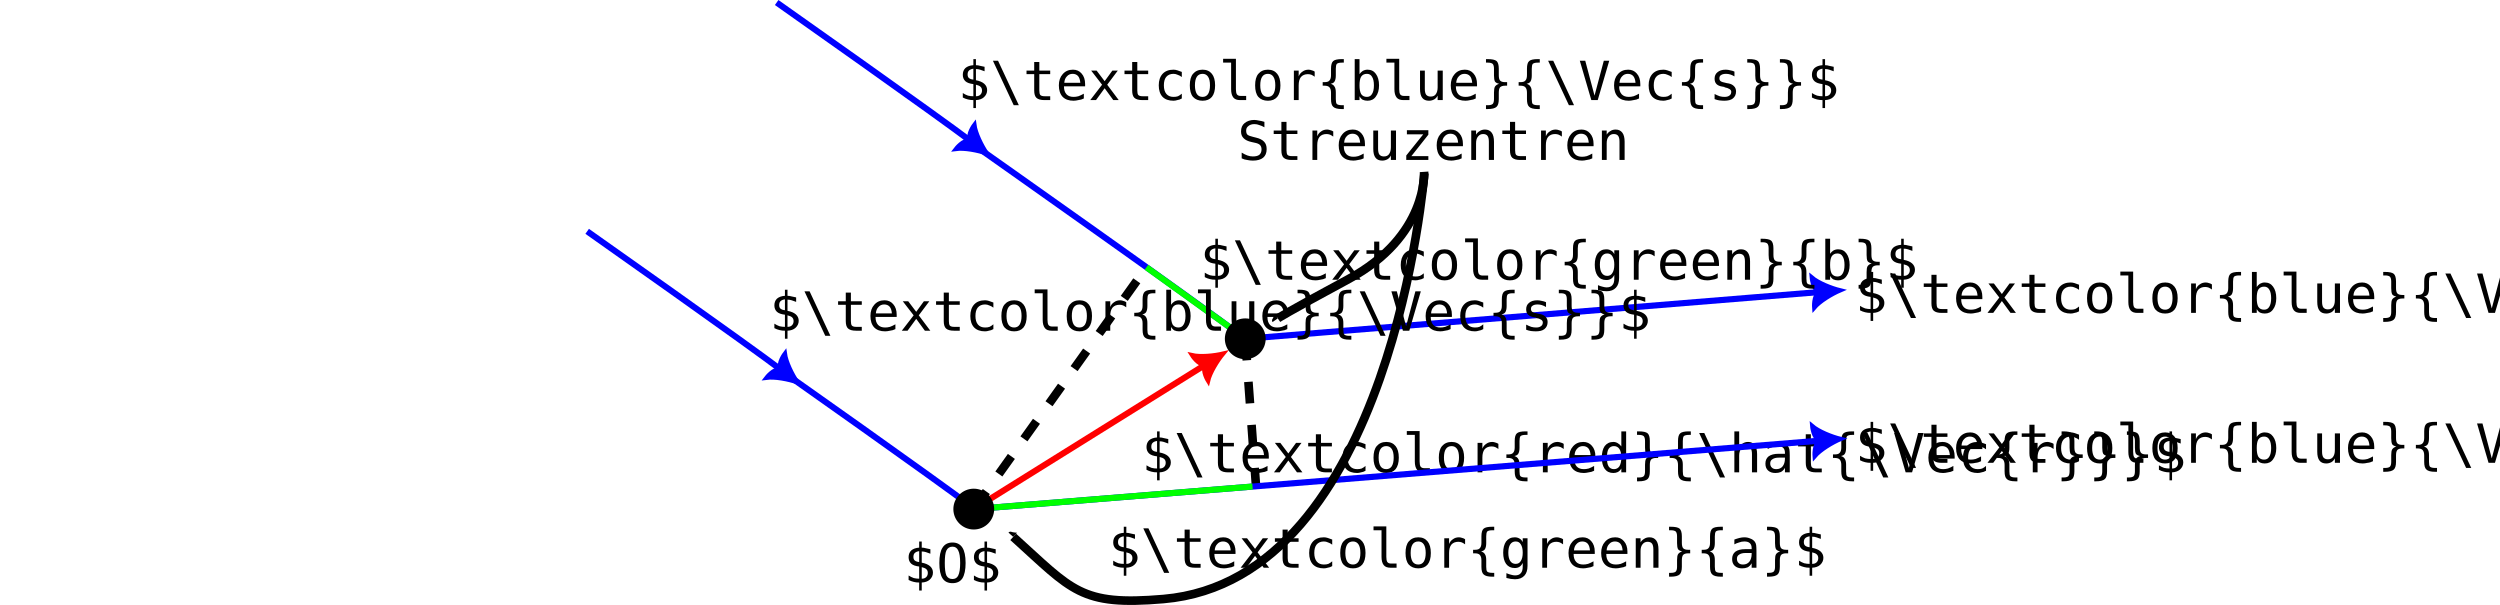
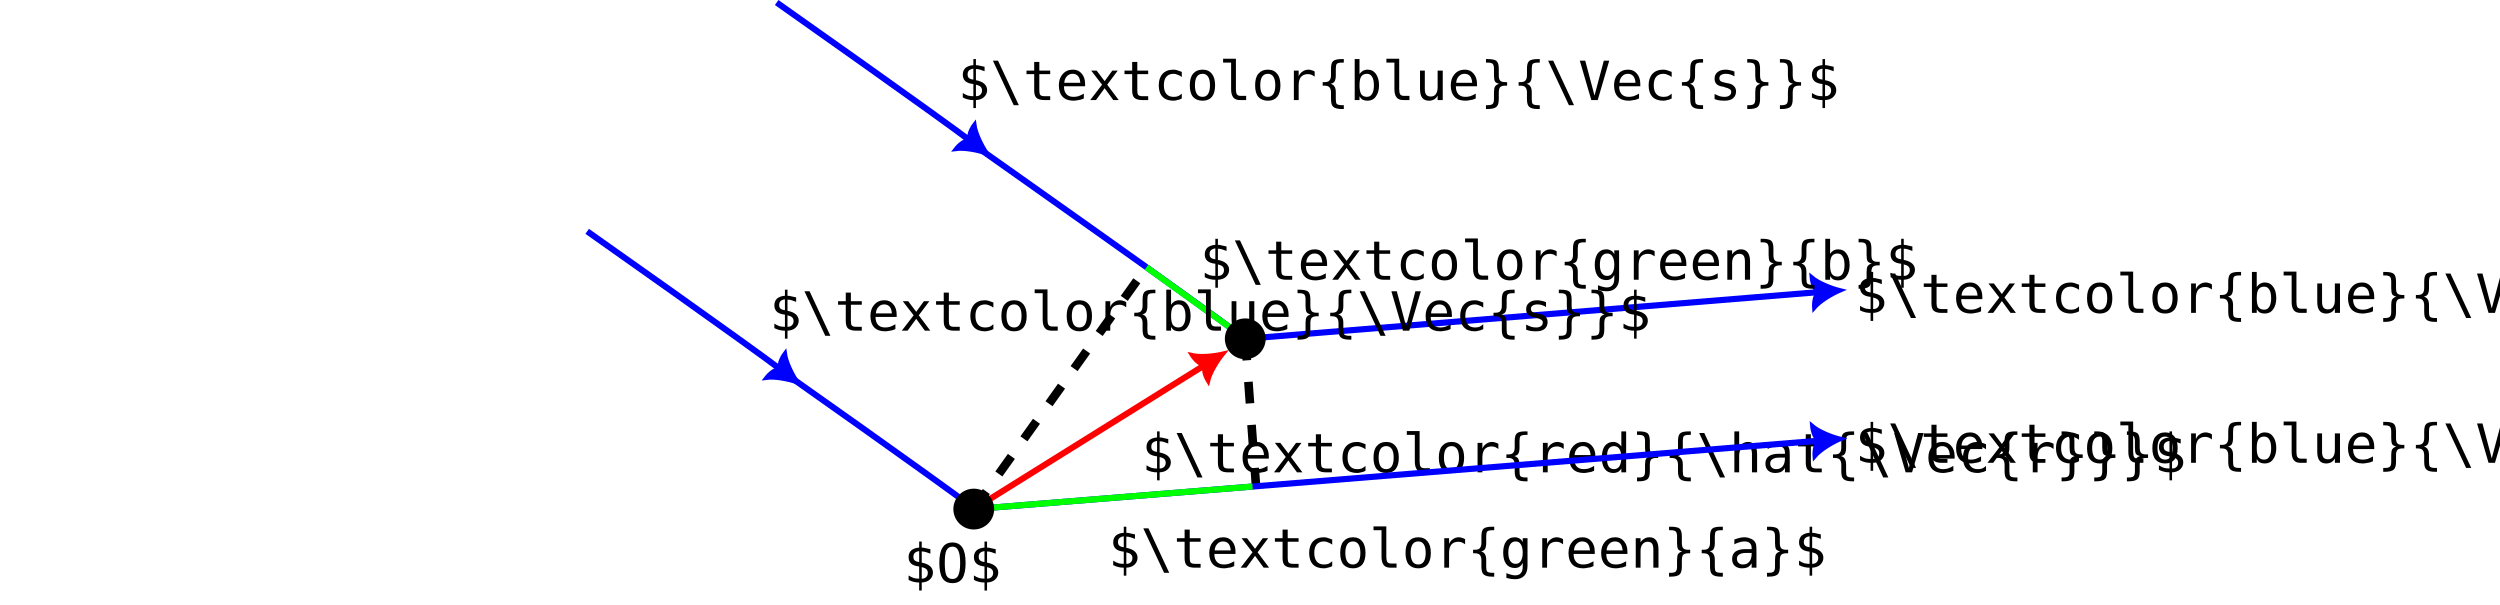
<svg xmlns="http://www.w3.org/2000/svg" width="122mm" height="29.522mm" viewBox="0 0 122 29.522" version="1.1" id="svg8">
  <defs id="defs2">
    <marker style="overflow:visible" id="marker9278" refX="0" refY="0" orient="auto-start-reverse" markerWidth="5.887" markerHeight="6.609" viewBox="0 0 5.887 6.609" preserveAspectRatio="xMidYMid">
      <path transform="scale(0.5)" style="fill:context-stroke;fill-rule:evenodd;stroke:context-stroke;stroke-width:1pt" d="m 6,0 c -3,1 -7,3 -9,5 0,0 0,-4 2,-5 -2,-1 -2,-5 -2,-5 2,2 6,4 9,5 z" id="path9276" />
    </marker>
    <marker style="overflow:visible" id="marker3459" refX="0" refY="0" orient="auto-start-reverse" markerWidth="5.887" markerHeight="6.609" viewBox="0 0 5.887 6.609" preserveAspectRatio="xMidYMid">
      <path transform="scale(0.5)" style="fill:context-stroke;fill-rule:evenodd;stroke:context-stroke;stroke-width:1pt" d="m 6,0 c -3,1 -7,3 -9,5 0,0 0,-4 2,-5 -2,-1 -2,-5 -2,-5 2,2 6,4 9,5 z" id="path3457" />
    </marker>
    <marker style="overflow:visible" id="marker2663" refX="0" refY="0" orient="auto-start-reverse" markerWidth="5.887" markerHeight="6.609" viewBox="0 0 5.887 6.609" preserveAspectRatio="xMidYMid">
      <path transform="scale(0.5)" style="fill:context-stroke;fill-rule:evenodd;stroke:context-stroke;stroke-width:1pt" d="m 6,0 c -3,1 -7,3 -9,5 0,0 0,-4 2,-5 -2,-1 -2,-5 -2,-5 2,2 6,4 9,5 z" id="path2661" />
    </marker>
    <marker style="overflow:visible" id="marker2663-9" refX="0" refY="0" orient="auto-start-reverse" markerWidth="5.887" markerHeight="6.609" viewBox="0 0 5.887 6.609" preserveAspectRatio="xMidYMid">
      <path transform="scale(0.5)" style="fill:context-stroke;fill-rule:evenodd;stroke:context-stroke;stroke-width:1pt" d="m 6,0 c -3,1 -7,3 -9,5 0,0 0,-4 2,-5 -2,-1 -2,-5 -2,-5 2,2 6,4 9,5 z" id="path2661-1" />
    </marker>
    <marker style="overflow:visible" id="marker9278-0" refX="0" refY="0" orient="auto-start-reverse" markerWidth="5.887" markerHeight="6.609" viewBox="0 0 5.887 6.609" preserveAspectRatio="xMidYMid">
      <path transform="scale(0.5)" style="fill:context-stroke;fill-rule:evenodd;stroke:context-stroke;stroke-width:1pt" d="m 6,0 c -3,1 -7,3 -9,5 0,0 0,-4 2,-5 -2,-1 -2,-5 -2,-5 2,2 6,4 9,5 z" id="path9276-2" />
    </marker>
    <marker id="marker-arrow-1.5923999999999998" orient="auto-start-reverse" refY="0" refX="0" markerHeight="1.69" markerWidth="0.911">
      <g transform="scale(1.073399)" id="g9785">
        <path d="M -1.554,2.072 C -1.425,1.295 0,0.13 0.389,0 0,-0.13 -1.425,-1.295 -1.554,-2.072" style="fill:none;stroke:#000000;stroke-width:0.6;stroke-linecap:round;stroke-linejoin:round;stroke-miterlimit:10;stroke-dasharray:none;stroke-opacity:1" id="path9783" />
      </g>
    </marker>
  </defs>
  <g id="layer1" transform="translate(0,-177)">
    <text style="font-size:2.646px;font-family:monospace;-inkscape-font-specification:'monospace, Normal';fill:#000000;fill-opacity:1;stroke:none;stroke-width:0.265" xml:space="preserve" id="text5127" y="200.051" x="55.701">
      <tspan id="tspan5125" x="55.701" y="200.051" style="stroke-width:0.265">$\textcolor{red}{\hat{\Vec{r}}}$</tspan>
    </text>
    <text style="font-size:2.646px;font-family:monospace;-inkscape-font-specification:'monospace, Normal';fill:#000000;fill-opacity:1;stroke:none;stroke-width:0.265" xml:space="preserve" id="text9483-9" y="192.267" x="90.52">
      <tspan id="tspan9481-2" x="90.52" y="192.267" style="stroke-width:0.265">$\textcolor{blue}{\Vec{s}\,'}$</tspan>
    </text>
    <text style="font-size:2.646px;font-family:monospace;-inkscape-font-specification:'monospace, Normal';fill:#000000;fill-opacity:1;stroke:none;stroke-width:0.265" xml:space="preserve" id="text9483-9-2" y="199.584" x="90.52">
      <tspan id="tspan9481-2-8" x="90.52" y="199.584" style="stroke-width:0.265">$\textcolor{blue}{\Vec{s}\,'}$</tspan>
    </text>
-     <g id="g9972">
-       <g id="g209" transform="translate(4.890968,-0.2522712)">
-         <path style="fill:#000000;stroke:#0000ff;stroke-width:0.299;stroke-dasharray:none;stop-color:#000000" d="m 55.878,193.786 c -2.221,-1.697 -12.991,-9.285 -12.991,-9.285" id="path2014-6" />
-         <path style="fill:#000000;stroke:#0000ff;stroke-width:0.3;stroke-dasharray:none;stop-color:#000000" d="m 42.562,202.008 c -1.633,-1.248 -9.552,-6.827 -9.552,-6.827" id="path2014-6-9" />
-         <path style="fill:#000000;stroke:#0000ff;stroke-width:0.3;stroke-dasharray:none;marker-start:url(#marker9278);stop-color:#000000" d="m 33.315,195.368 c -1.633,-1.248 -9.552,-6.827 -9.552,-6.827" id="path2014-6-9-2" />
-         <path style="fill:#000000;stroke:#0000ff;stroke-width:0.3;stroke-dasharray:none;marker-start:url(#marker9278-0);stop-color:#000000" d="m 42.562,184.202 c -1.633,-1.248 -9.552,-6.827 -9.552,-6.827" id="path2014-6-9-2-3" />
-         <path style="fill:#000000;stroke:#0000ff;stroke-width:0.3;stroke-dasharray:none;marker-end:url(#marker2663-9);stop-color:#000000" d="m 55.878,193.786 28.148,-2.293" id="path2155-2" />
-         <text style="font-size:2.646px;font-family:monospace;-inkscape-font-specification:'monospace, Normal';fill:#000000;fill-opacity:1;stroke:none;stroke-width:0.265" xml:space="preserve" id="text2811" y="205.678" x="39.198">
-           <tspan x="39.198" y="205.678" style="stroke-width:0.265" id="tspan2923">$O$</tspan>
-         </text>
-         <path style="fill:#ff0000;fill-opacity:1;stroke:#ff0000;stroke-width:0.3;stroke-dasharray:none;stroke-opacity:1;marker-start:none;marker-end:url(#marker3459);stop-color:#000000" d="m 42.629,202.096 11.419,-7.119" id="path2927" />
-         <path style="fill:none;fill-opacity:1;stroke:#000000;stroke-width:0.421;stroke-dasharray:1.053, 1.053;stroke-opacity:1;marker-start:none;marker-end:none;stop-color:#000000" d="m 42.629,202.096 8.427,-11.8" id="path3621" />
-         <path style="fill:none;fill-opacity:1;stroke:#000000;stroke-width:0.421;stroke-dasharray:1.053, 1.053;stroke-opacity:1;marker-start:none;marker-end:none;stop-color:#000000" d="m 55.878,193.786 0.525,7.193" id="path3635" />
-         <path style="fill:#000000;stroke:#0000ff;stroke-width:0.3;stroke-dasharray:none;marker-end:url(#marker2663);stop-color:#000000" d="m 42.629,202.096 41.419,-3.351" id="path2155" />
-         <path style="fill:none;fill-opacity:1;fill-rule:evenodd;stroke:#00ff00;stroke-width:0.3;stroke-dasharray:none;stroke-opacity:1;marker-start:none;marker-end:none;stop-color:#000000" d="m 42.629,202.096 13.603,-1.101" id="path3647" />
-         <path style="fill:none;fill-opacity:1;fill-rule:evenodd;stroke:#00ff00;stroke-width:0.3;stroke-dasharray:none;stroke-opacity:1;marker-start:none;marker-end:none;stop-color:#000000" d="m 51.056,190.296 4.086,2.942" id="path3647-3" />
-         <circle style="fill:#000000;stroke:#000000;stroke-width:0.3;stop-color:#000000" id="path110" cx="42.629" cy="202.096" r="0.846" />
-         <circle style="fill:#000000;stroke:#000000;stroke-width:0.3;stop-color:#000000" id="path110-3" cx="55.878" cy="193.786" r="0.846" />
-         <text style="font-size:2.646px;font-family:monospace;-inkscape-font-specification:'monospace, Normal';fill:#000000;fill-opacity:1;stroke:none;stroke-width:0.265" xml:space="preserve" id="text4980" y="204.956" x="49.185">
-           <tspan id="tspan4978" x="49.185" y="204.956" style="stroke-width:0.265">$\textcolor{green}{a}$</tspan>
-         </text>
-         <text style="font-size:2.646px;font-family:monospace;-inkscape-font-specification:'monospace, Normal';fill:#000000;fill-opacity:1;stroke:none;stroke-width:0.265" xml:space="preserve" id="text4980-6" y="190.902" x="53.651">
-           <tspan id="tspan4978-0" x="53.651" y="190.902" style="stroke-width:0.265">$\textcolor{green}{b}$</tspan>
-         </text>
-         <text style="font-size:2.646px;font-family:monospace;-inkscape-font-specification:'monospace, Normal';fill:#000000;fill-opacity:1;stroke:none;stroke-width:0.265" xml:space="preserve" id="text9483" y="182.135" x="41.842">
-           <tspan id="tspan9481" x="41.842" y="182.135" style="stroke-width:0.265">$\textcolor{blue}{\Vec{s}}$</tspan>
-         </text>
-         <text style="font-size:2.646px;font-family:monospace;-inkscape-font-specification:'monospace, Normal';fill:#000000;fill-opacity:1;stroke:none;stroke-width:0.265" xml:space="preserve" id="text9483-7" y="193.39" x="32.65">
-           <tspan id="tspan9481-5" x="32.65" y="193.39" style="stroke-width:0.265">$\textcolor{blue}{\Vec{s}}$</tspan>
-         </text>
-         <path style="font-variation-settings:normal;opacity:1;fill:none;fill-opacity:1;fill-rule:evenodd;stroke:#000000;stroke-width:0.421;stroke-linecap:butt;stroke-linejoin:miter;stroke-miterlimit:4;stroke-dasharray:none;stroke-dashoffset:0;stroke-opacity:1;marker-start:none;marker-end:url(#marker-arrow-1.5923999999999998);stop-color:#000000;stop-opacity:1" d="m 64.618,185.705 c 0,0 -1.563,19.82 -12.734,20.78 -4.06,0.349 -4.44,-0.427 -7.331,-3.034" id="path9781" />
-         <path style="font-variation-settings:normal;opacity:1;fill:none;fill-opacity:1;fill-rule:evenodd;stroke:#000000;stroke-width:0.421;stroke-linecap:butt;stroke-linejoin:miter;stroke-miterlimit:4;stroke-dasharray:none;stroke-dashoffset:0;stroke-opacity:1;marker-start:none;marker-end:url(#marker-arrow-1.5923999999999998);stop-color:#000000;stop-opacity:1" d="m 64.604,185.638 c 0,0 0.215,3.131 -3.695,5.239 -3.087,1.664 -3.445,1.914 -3.445,1.914" id="path9798" />
-         <text style="font-size:2.646px;font-family:monospace;-inkscape-font-specification:'monospace, Normal';fill:#000000;fill-opacity:1;stroke:none;stroke-width:0.265" xml:space="preserve" id="text9802" y="185.058" x="55.5">
-           <tspan id="tspan9800" x="55.5" y="185.058" style="stroke-width:0.265">Streuzentren</tspan>
-         </text>
-       </g>
-     </g>
+     <path style="fill:#000000;stroke:#0000ff;stroke-width:0.299;stroke-dasharray:none;stop-color:#000000" d="m 60.769,193.534 c -2.221,-1.697 -12.991,-9.285 -12.991,-9.285" id="path2014-6" />
+     <path style="fill:#000000;stroke:#0000ff;stroke-width:0.3;stroke-dasharray:none;stop-color:#000000" d="m 47.453,201.756 c -1.633,-1.248 -9.552,-6.827 -9.552,-6.827" id="path2014-6-9" />
+     <path style="fill:#000000;stroke:#0000ff;stroke-width:0.3;stroke-dasharray:none;marker-start:url(#marker9278);stop-color:#000000" d="M 38.206,195.116 C 36.573,193.868 28.654,188.289 28.654,188.289" id="path2014-6-9-2" />
+     <path style="fill:#000000;stroke:#0000ff;stroke-width:0.3;stroke-dasharray:none;marker-start:url(#marker9278-0);stop-color:#000000" d="m 47.453,183.95 c -1.633,-1.248 -9.552,-6.827 -9.552,-6.827" id="path2014-6-9-2-3" />
+     <path style="fill:#000000;stroke:#0000ff;stroke-width:0.3;stroke-dasharray:none;marker-end:url(#marker2663-9);stop-color:#000000" d="m 60.769,193.534 28.148,-2.293" id="path2155-2" />
+     <text style="font-size:2.646px;font-family:monospace;-inkscape-font-specification:'monospace, Normal';fill:#000000;fill-opacity:1;stroke:none;stroke-width:0.265" xml:space="preserve" id="text2811" y="205.426" x="44.089">
+       <tspan x="44.089" y="205.426" style="stroke-width:0.265" id="tspan2923">$O$</tspan>
+     </text>
+     <path style="fill:#ff0000;fill-opacity:1;stroke:#ff0000;stroke-width:0.3;stroke-dasharray:none;stroke-opacity:1;marker-start:none;marker-end:url(#marker3459);stop-color:#000000" d="m 47.52,201.843 11.419,-7.119" id="path2927" />
+     <path style="fill:none;fill-opacity:1;stroke:#000000;stroke-width:0.421;stroke-dasharray:1.053, 1.053;stroke-opacity:1;marker-start:none;marker-end:none;stop-color:#000000" d="m 47.52,201.843 8.427,-11.8" id="path3621" />
+     <path style="fill:none;fill-opacity:1;stroke:#000000;stroke-width:0.421;stroke-dasharray:1.053, 1.053;stroke-opacity:1;marker-start:none;marker-end:none;stop-color:#000000" d="m 60.769,193.534 0.525,7.193" id="path3635" />
+     <path style="fill:#000000;stroke:#0000ff;stroke-width:0.3;stroke-dasharray:none;marker-end:url(#marker2663);stop-color:#000000" d="m 47.52,201.843 41.419,-3.351" id="path2155" />
+     <path style="fill:none;fill-opacity:1;fill-rule:evenodd;stroke:#00ff00;stroke-width:0.3;stroke-dasharray:none;stroke-opacity:1;marker-start:none;marker-end:none;stop-color:#000000" d="m 47.52,201.843 13.603,-1.101" id="path3647" />
+     <path style="fill:none;fill-opacity:1;fill-rule:evenodd;stroke:#00ff00;stroke-width:0.3;stroke-dasharray:none;stroke-opacity:1;marker-start:none;marker-end:none;stop-color:#000000" d="m 55.947,190.043 4.086,2.942" id="path3647-3" />
+     <circle style="fill:#000000;stroke:#000000;stroke-width:0.3;stop-color:#000000" id="path110" cx="47.52" cy="201.843" r="0.846" />
+     <circle style="fill:#000000;stroke:#000000;stroke-width:0.3;stop-color:#000000" id="path110-3" cx="60.769" cy="193.534" r="0.846" />
+     <text style="font-size:2.646px;font-family:monospace;-inkscape-font-specification:'monospace, Normal';fill:#000000;fill-opacity:1;stroke:none;stroke-width:0.265" xml:space="preserve" id="text4980" y="204.704" x="54.076">
+       <tspan id="tspan4978" x="54.076" y="204.704" style="stroke-width:0.265">$\textcolor{green}{a}$</tspan>
+     </text>
+     <text style="font-size:2.646px;font-family:monospace;-inkscape-font-specification:'monospace, Normal';fill:#000000;fill-opacity:1;stroke:none;stroke-width:0.265" xml:space="preserve" id="text4980-6" y="190.65" x="58.542">
+       <tspan id="tspan4978-0" x="58.542" y="190.65" style="stroke-width:0.265">$\textcolor{green}{b}$</tspan>
+     </text>
+     <text style="font-size:2.646px;font-family:monospace;-inkscape-font-specification:'monospace, Normal';fill:#000000;fill-opacity:1;stroke:none;stroke-width:0.265" xml:space="preserve" id="text9483" y="181.883" x="46.733">
+       <tspan id="tspan9481" x="46.733" y="181.883" style="stroke-width:0.265">$\textcolor{blue}{\Vec{s}}$</tspan>
+     </text>
+     <text style="font-size:2.646px;font-family:monospace;-inkscape-font-specification:'monospace, Normal';fill:#000000;fill-opacity:1;stroke:none;stroke-width:0.265" xml:space="preserve" id="text9483-7" y="193.137" x="37.541">
+       <tspan id="tspan9481-5" x="37.541" y="193.137" style="stroke-width:0.265">$\textcolor{blue}{\Vec{s}}$</tspan>
+     </text>
  </g>
</svg>
